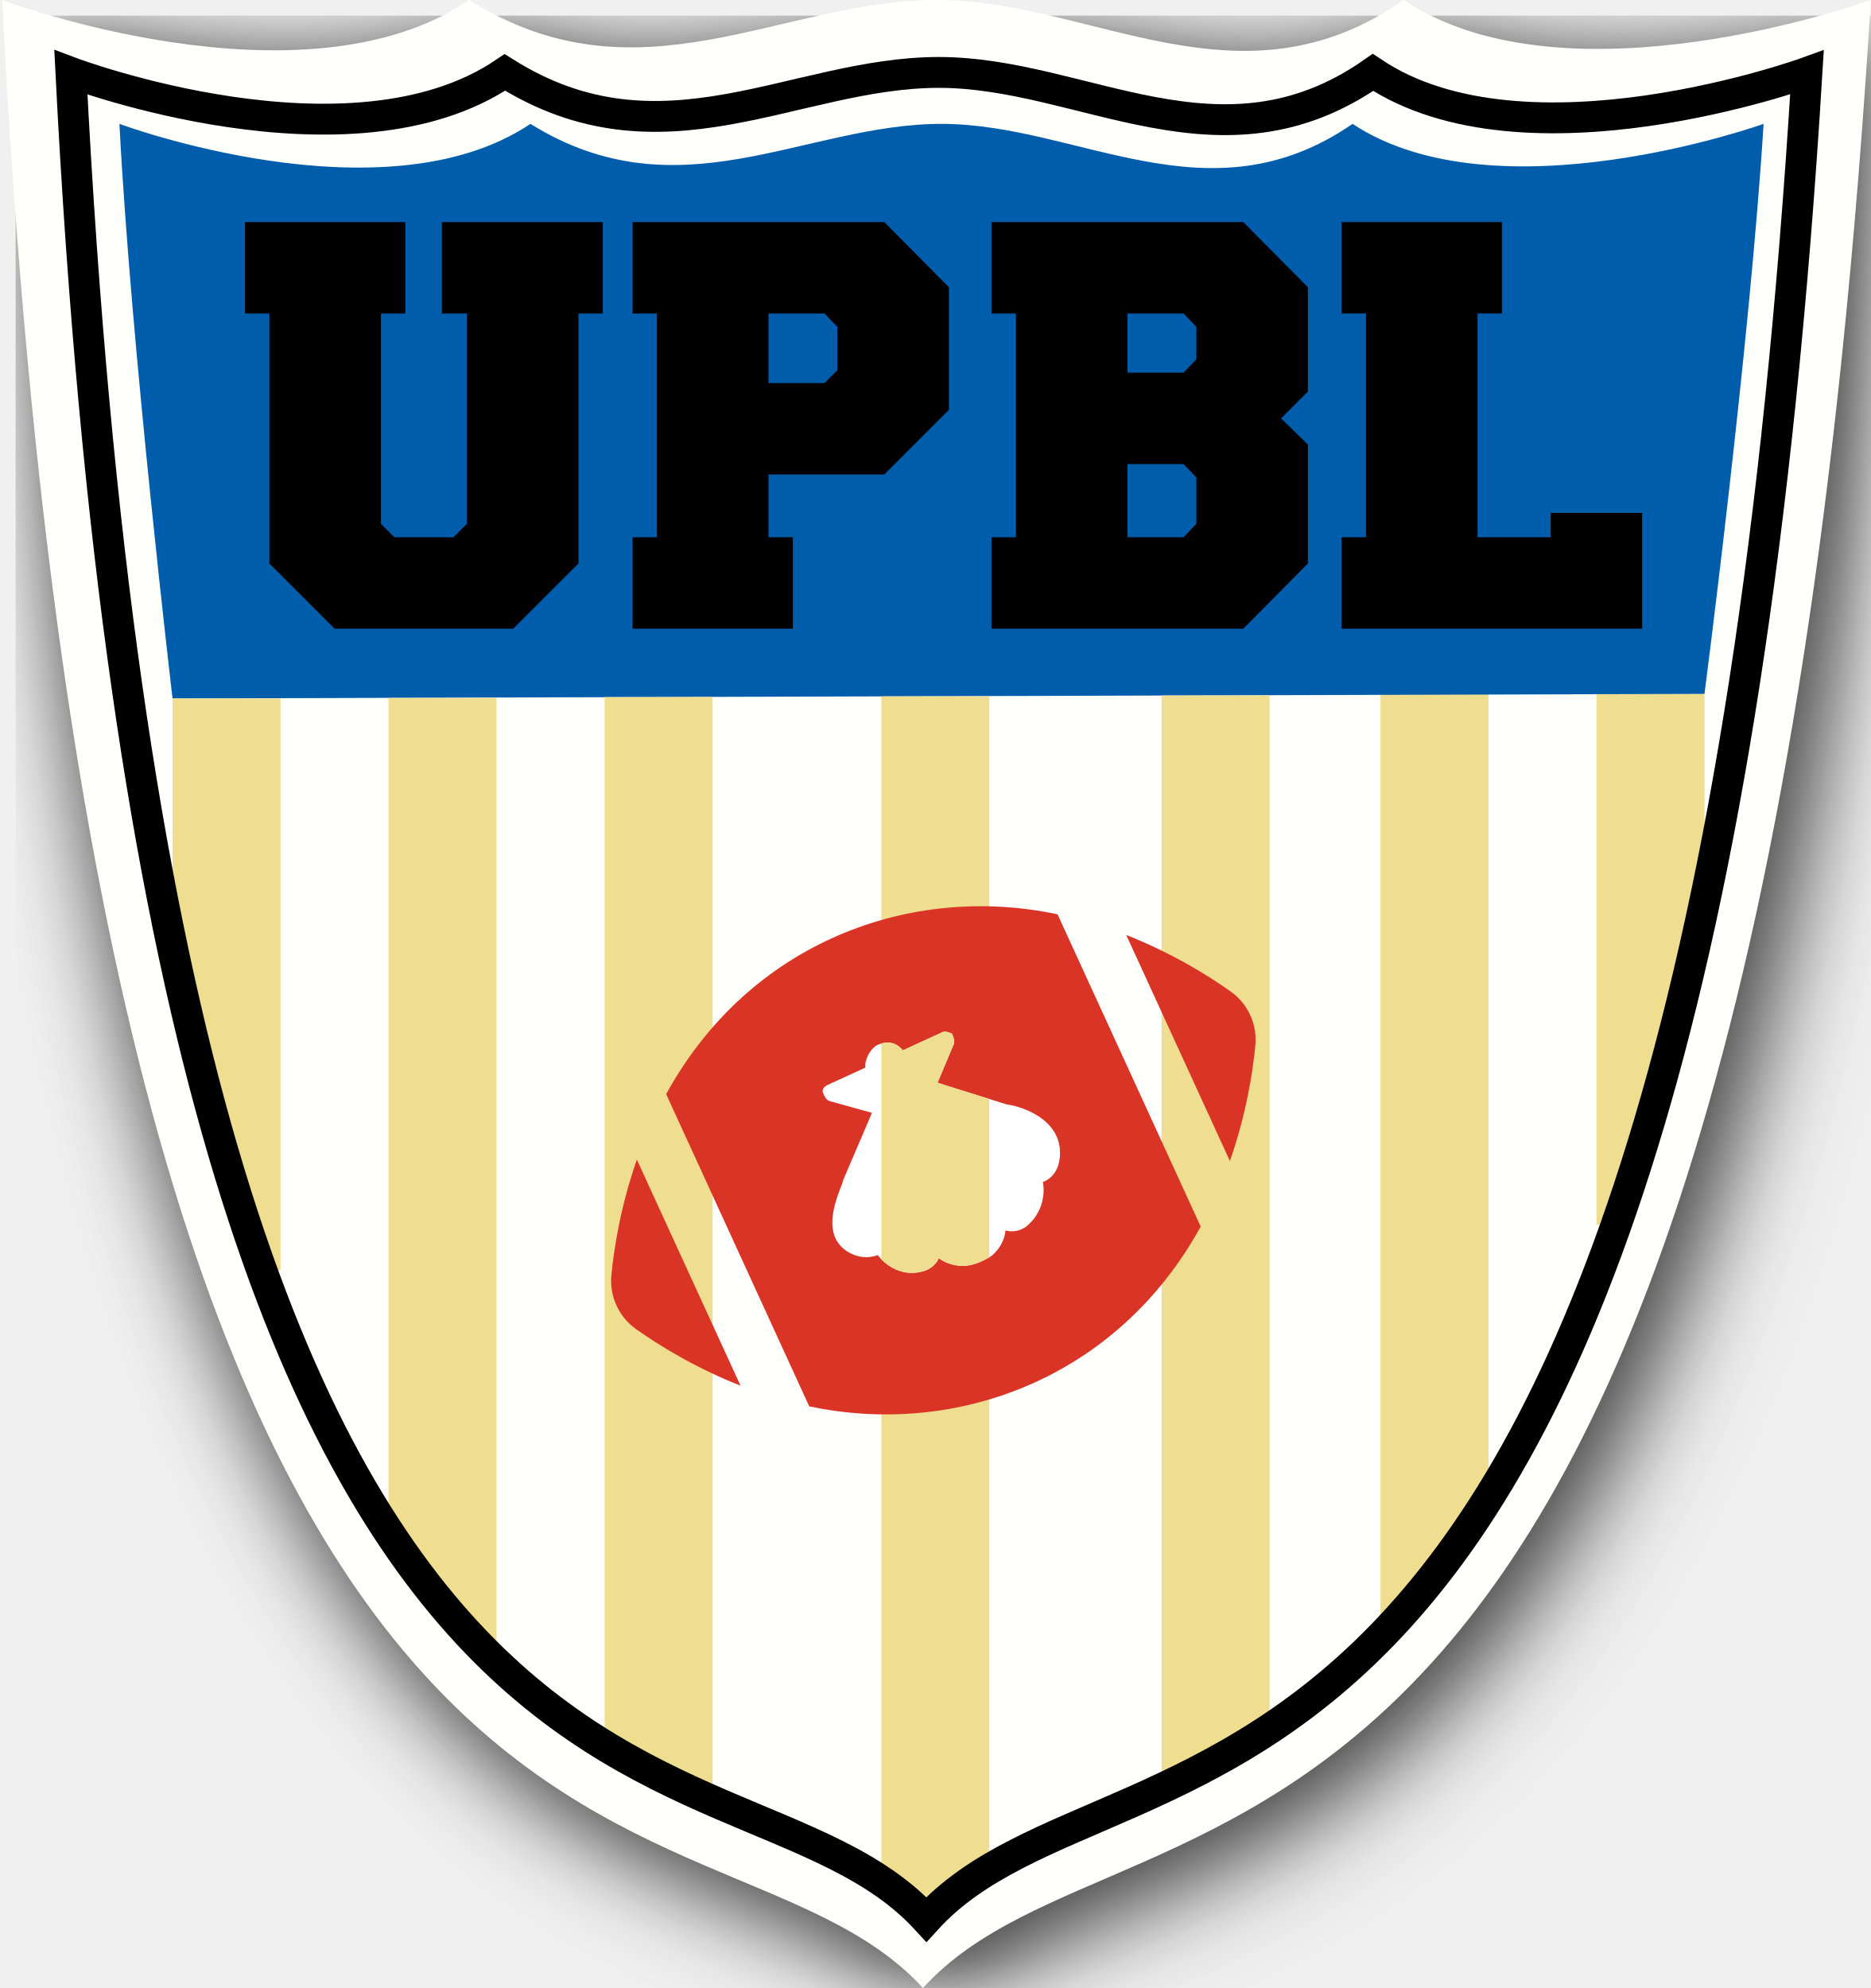
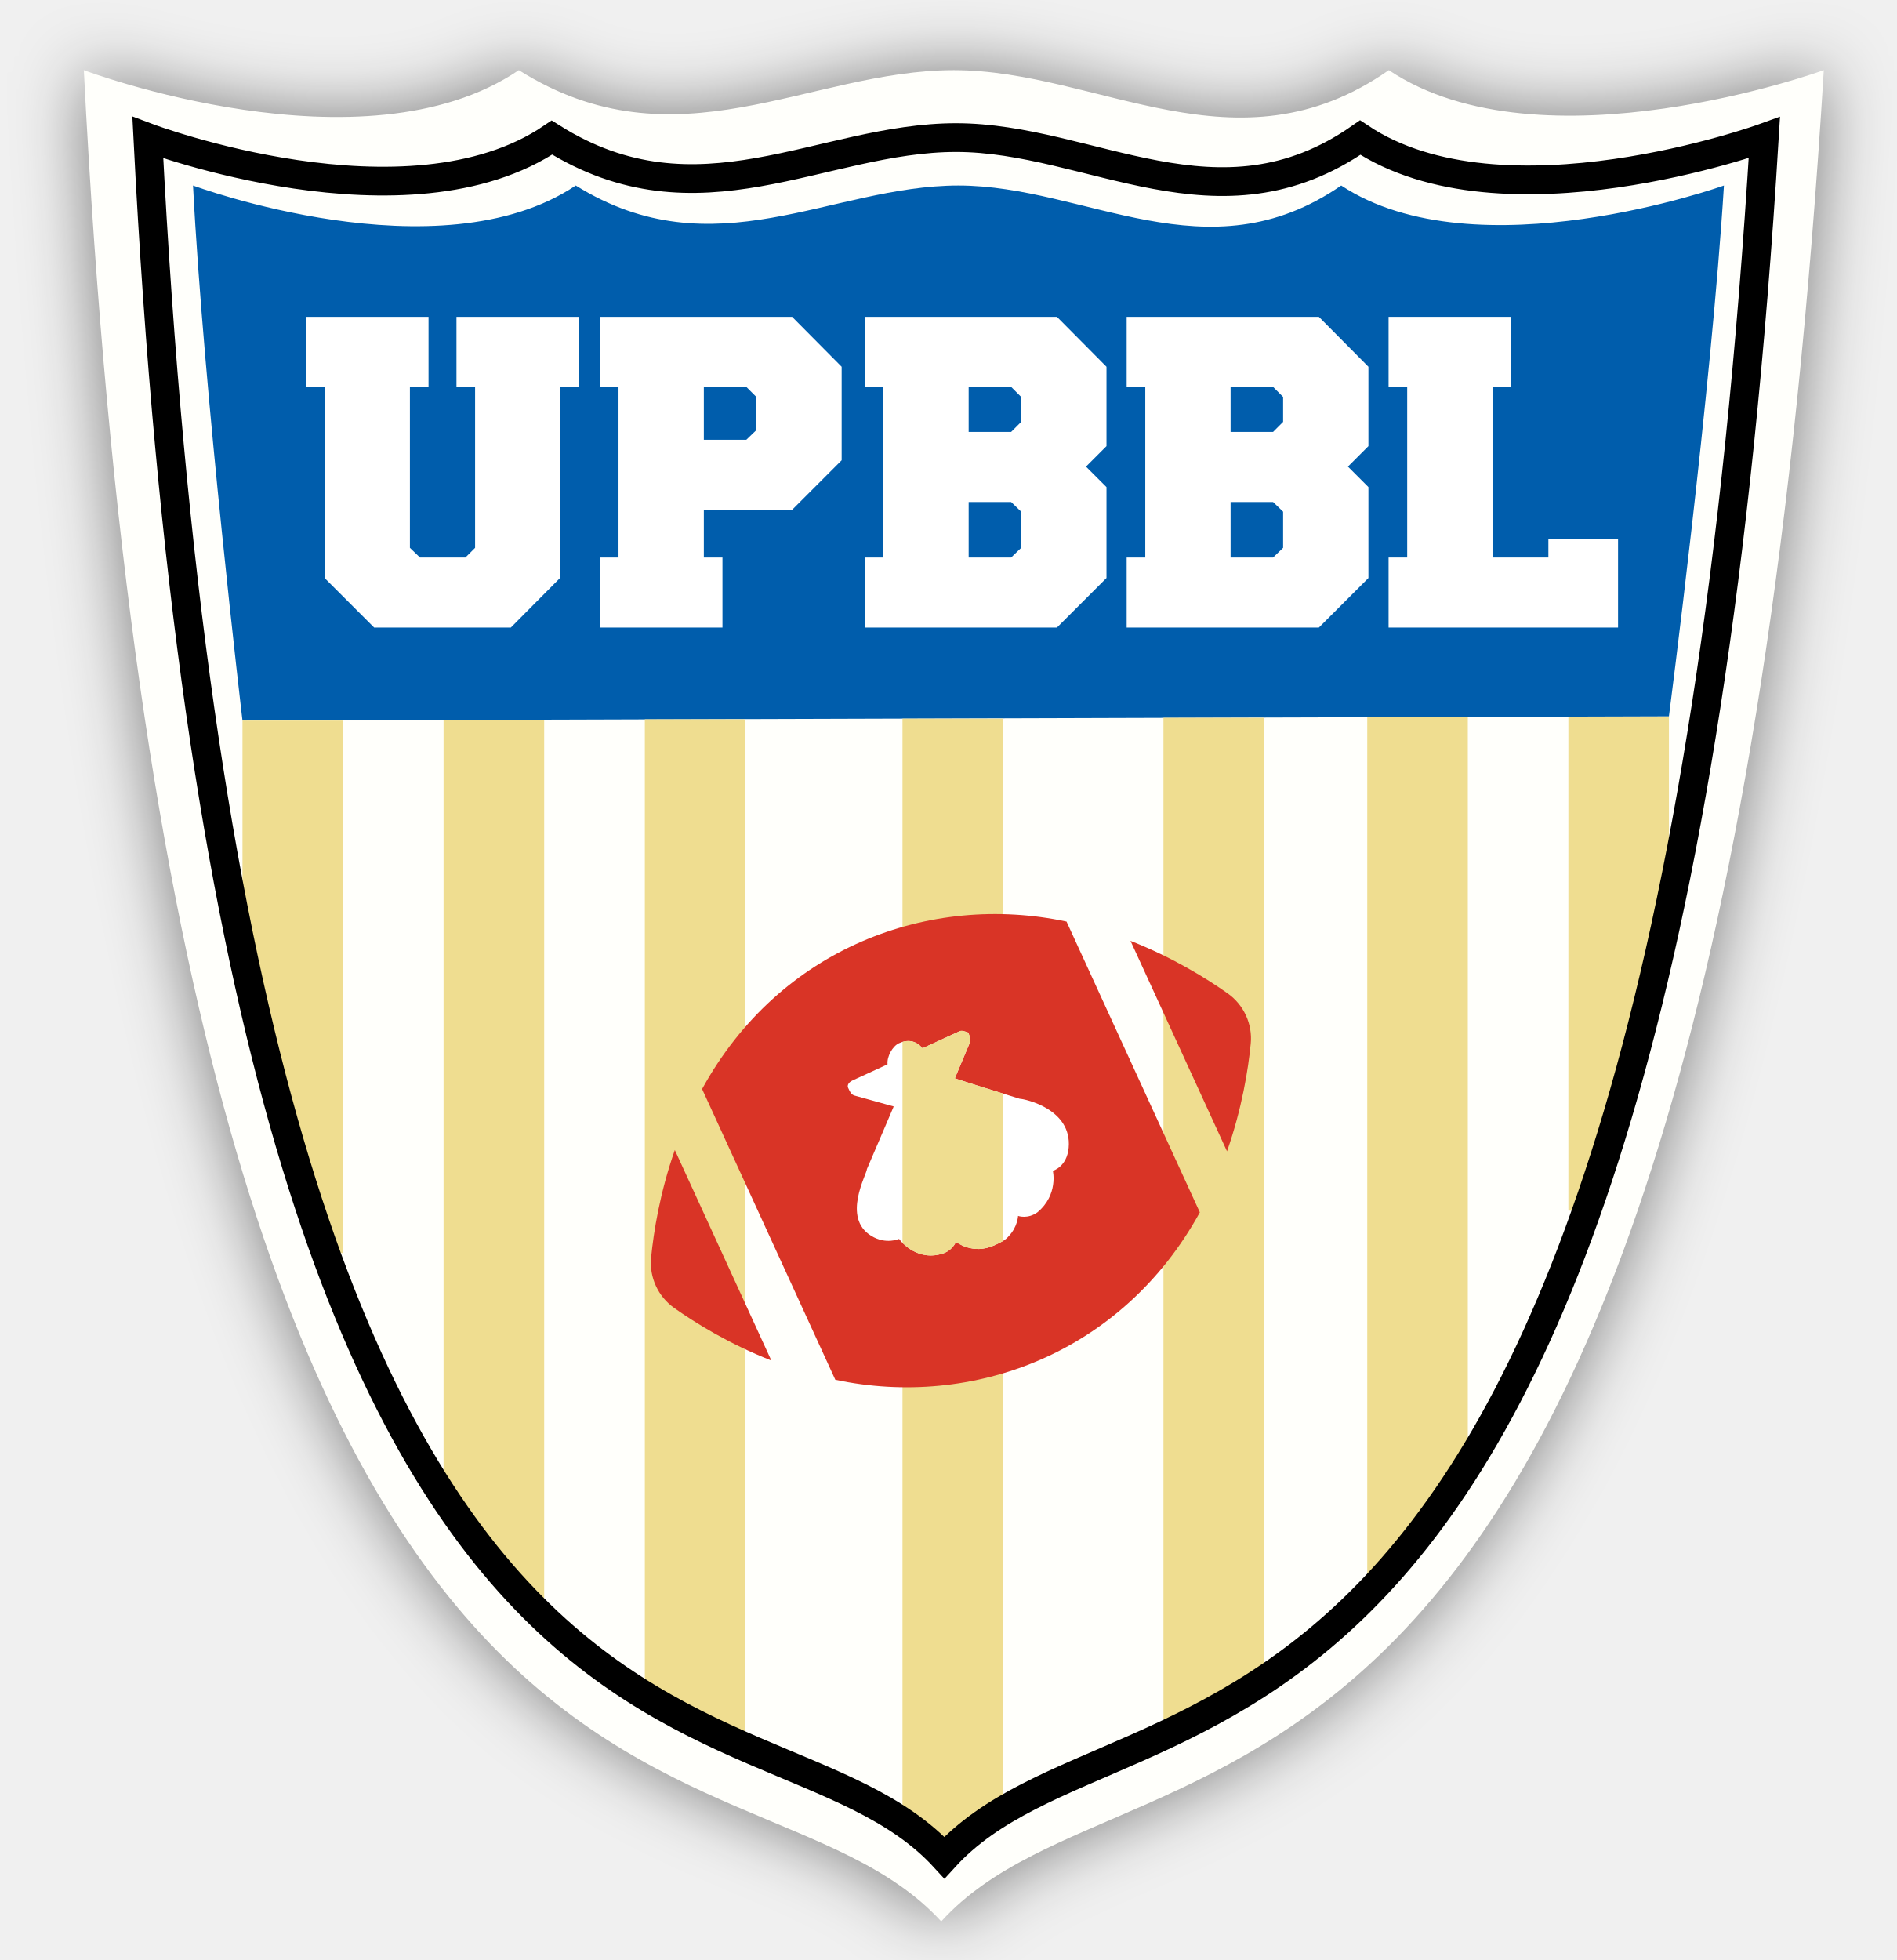
- <svg xmlns="http://www.w3.org/2000/svg" id="svg8" version="1.1" viewBox="0 0 121.251 128.839" height="184.056mm" width="173.216mm">
+ <svg xmlns="http://www.w3.org/2000/svg" id="svg8" version="1.1" viewBox="0 0 132.034 136.407" height="194.867mm" width="188.62mm">
  <defs id="defs2">
    <clipPath id="clipPath1090" clipPathUnits="userSpaceOnUse">
      <rect y="132.299" x="72.096" height="17.873" width="7" id="rect1092" style="fill:#d93426;fill-opacity:1;stroke:none;stroke-width:0.718;stroke-miterlimit:4;stroke-dasharray:none" />
    </clipPath>
    <clipPath id="clipPath1159" clipPathUnits="userSpaceOnUse">
      <path id="path1161" d="M 75.755,190.981 C 62.689,176.748 26.534,194.037 20.308,71.281 c 0,0 18.085,6.815 28.13,0 10.179,6.414 18.753,0 28.13,0 9.377,0 18.274,6.891 28.13,0 9.898,6.624 28.13,0 28.13,0 C 125.429,192.937 88.75,176.699 75.755,190.981 Z" style="fill:none;stroke:#000000;stroke-width:2;stroke-linecap:butt;stroke-linejoin:miter;stroke-miterlimit:4;stroke-dasharray:none;stroke-opacity:1" />
    </clipPath>
    <clipPath id="clipPath1244" clipPathUnits="userSpaceOnUse">
      <path id="path1246" d="M 75.755,190.981 C 62.689,176.748 26.534,194.037 20.308,71.281 c 0,0 18.085,6.815 28.13,0 10.179,6.414 18.753,0 28.13,0 9.377,0 18.274,6.891 28.13,0 9.898,6.624 28.13,0 28.13,0 C 125.429,192.937 88.75,176.699 75.755,190.981 Z" style="fill:none;stroke:#000000;stroke-width:2;stroke-linecap:butt;stroke-linejoin:miter;stroke-miterlimit:4;stroke-dasharray:none;stroke-opacity:1" />
    </clipPath>
    <clipPath id="clipPath1254" clipPathUnits="userSpaceOnUse">
      <path id="path1256" d="M 75.755,191.351 C 62.689,177.119 26.534,194.407 20.308,71.651 c 0,0 18.085,6.815 28.13,0 10.179,6.414 18.753,0 28.13,0 9.377,0 18.274,6.891 28.13,0 9.898,6.624 28.13,0 28.13,0 C 125.429,193.307 88.75,177.07 75.755,191.351 Z" style="fill:none;stroke:#000000;stroke-width:2;stroke-linecap:butt;stroke-linejoin:miter;stroke-miterlimit:4;stroke-dasharray:none;stroke-opacity:1" />
    </clipPath>
    <clipPath id="clipPath1264" clipPathUnits="userSpaceOnUse">
      <path id="path1266" d="m 75.755,190.981 c -13.066,-14.232 -49.221,3.056 -55.446,-119.7 0,0 18.085,6.815 28.13,0 10.179,6.414 18.753,0 28.13,0 9.377,0 18.274,6.891 28.13,0 9.898,6.624 28.13,0 28.13,0 C 125.429,192.937 88.75,176.699 75.755,190.981 Z" style="fill:none;stroke:#000000;stroke-width:2;stroke-linecap:butt;stroke-linejoin:miter;stroke-miterlimit:4;stroke-dasharray:none;stroke-opacity:1" />
    </clipPath>
    <clipPath id="clipPath1274" clipPathUnits="userSpaceOnUse">
      <path id="path1276" d="M 75.755,189.799 C 62.689,175.566 26.534,192.854 20.308,70.099 c 0,0 18.085,6.815 28.13,0 10.179,6.414 18.753,0 28.13,0 9.377,0 18.274,6.891 28.13,0 9.898,6.624 28.13,0 28.13,0 -7.4,121.656 -44.079,105.418 -57.074,119.7 z" style="fill:none;stroke:#000000;stroke-width:2;stroke-linecap:butt;stroke-linejoin:miter;stroke-miterlimit:4;stroke-dasharray:none;stroke-opacity:1" />
    </clipPath>
    <clipPath id="clipPath1284" clipPathUnits="userSpaceOnUse">
      <path id="path1286" d="m 75.755,191.351 c -13.066,-14.232 -49.221,3.056 -55.446,-119.7 0,0 18.085,6.815 28.13,0 10.179,6.414 18.753,0 28.13,0 9.377,0 18.274,6.891 28.13,0 9.898,6.624 28.13,0 28.13,0 C 125.429,193.307 88.75,177.07 75.755,191.351 Z" style="fill:none;stroke:#000000;stroke-width:2;stroke-linecap:butt;stroke-linejoin:miter;stroke-miterlimit:4;stroke-dasharray:none;stroke-opacity:1" />
    </clipPath>
    <clipPath id="clipPath1294" clipPathUnits="userSpaceOnUse">
      <path id="path1296" d="M 75.755,191.351 C 62.689,177.119 26.534,194.407 20.308,71.651 c 0,0 18.085,6.815 28.13,0 10.179,6.414 18.753,0 28.13,0 9.377,0 18.274,6.891 28.13,0 9.898,6.624 28.13,0 28.13,0 C 125.429,193.307 88.75,177.07 75.755,191.351 Z" style="fill:none;stroke:#000000;stroke-width:2;stroke-linecap:butt;stroke-linejoin:miter;stroke-miterlimit:4;stroke-dasharray:none;stroke-opacity:1" />
    </clipPath>
-     <filter style="color-interpolation-filters:sRGB;" id="filter1290">
-       <feFlood flood-opacity="0.498" flood-color="rgb(0,0,0)" result="flood" id="feFlood1280" />
-       <feComposite in="flood" in2="SourceGraphic" operator="in" result="composite1" id="feComposite1282" />
-       <feGaussianBlur in="composite1" stdDeviation="3" result="blur" id="feGaussianBlur1284" />
-       <feOffset dx="1" dy="1" result="offset" id="feOffset1286" />
-       <feComposite in="SourceGraphic" in2="offset" operator="over" result="fbSourceGraphic" id="feComposite1288" />
-       <feColorMatrix result="fbSourceGraphicAlpha" in="fbSourceGraphic" values="0 0 0 -1 0 0 0 0 -1 0 0 0 0 -1 0 0 0 0 1 0" id="feColorMatrix1292" />
-       <feFlood id="feFlood1294" flood-opacity="0.498" flood-color="rgb(0,0,0)" result="flood" in="fbSourceGraphic" />
-       <feComposite in2="fbSourceGraphic" id="feComposite1296" in="flood" operator="in" result="composite1" />
-       <feGaussianBlur id="feGaussianBlur1298" in="composite1" stdDeviation="3" result="blur" />
-       <feOffset id="feOffset1300" dx="1" dy="1" result="offset" />
-       <feComposite in2="offset" id="feComposite1302" in="fbSourceGraphic" operator="over" result="composite2" />
+     <filter id="filter1958" style="color-interpolation-filters:sRGB">
+       <feFlood id="feFlood1948" result="flood" flood-color="rgb(0,0,0)" flood-opacity="0.498" />
+       <feComposite id="feComposite1950" result="composite1" operator="in" in2="SourceGraphic" in="flood" />
+       <feGaussianBlur id="feGaussianBlur1952" result="blur" stdDeviation="2.4" in="composite1" />
+       <feOffset id="feOffset1954" result="offset" dy="-1.08247e-15" dx="-6.38378e-16" />
+       <feComposite id="feComposite1956" result="composite2" operator="over" in2="offset" in="SourceGraphic" />
    </filter>
  </defs>
-   <g transform="translate(-15.71396,-66.95714)" id="layer1">
-     <g id="g1340">
-       <g aria-label="upbl" transform="matrix(0.1852083,0,0,0.1852083,-8.704792,-19.81729)" style="font-style:normal;font-variant:normal;font-weight:normal;font-stretch:normal;font-size:40px;line-height:1.25;font-family:Freshman;-inkscape-font-specification:Freshman;letter-spacing:0px;word-spacing:0px;fill:#000000;fill-opacity:1;stroke:none" id="flowRoot848" />
-       <g id="g868" style="filter:url(#filter1290)">
-         <path id="path4661-3" d="m 75.534,195.796 c -14.064,-15.319 -52.979,3.289 -59.68,-128.839 0,0 19.466,7.336 30.278,0 10.956,6.904 20.185,0 30.278,0 10.093,0 19.669,7.418 30.278,0 10.653,7.13 30.278,0 30.278,0 C 129.001,197.901 89.521,180.424 75.534,195.796 Z" style="fill:#fffffb;fill-opacity:1;stroke:none;stroke-width:2.153;stroke-linecap:butt;stroke-linejoin:miter;stroke-miterlimit:4;stroke-dasharray:none;stroke-opacity:1" />
-         <rect clip-path="url(#clipPath1244)" y="111.926" x="105.187" height="59.786" width="7" id="rect915-1" style="fill:#efdd90;fill-opacity:1;stroke:none;stroke-width:1.313;stroke-miterlimit:4;stroke-dasharray:none" />
-         <rect transform="matrix(1,0,0,1.029086,0,-3.255489)" clip-path="url(#clipPath1159)" y="111.926" x="119.187" height="33.43" width="7" id="rect915-5" style="fill:#efdd90;fill-opacity:1;stroke:none;stroke-width:0.982;stroke-miterlimit:4;stroke-dasharray:none" />
-         <path id="path4661-3-7" d="m 26.897,112.224 c 0,0 -2.705,-22.883 -3.442,-37.239 0,0 17.127,6.376 26.64,0 9.639,6.001 17.76,0 26.64,0 8.88,0 17.306,6.447 26.64,0 9.374,6.197 26.64,0 26.64,0 -0.876,14.227 -3.83,36.941 -3.83,36.941 z" style="fill:#005dac;fill-opacity:1;stroke:none;stroke-width:1.883;stroke-linecap:butt;stroke-linejoin:miter;stroke-miterlimit:4;stroke-dasharray:none;stroke-opacity:1" />
-         <path id="path2109" style="font-style:normal;font-variant:normal;font-weight:normal;font-stretch:normal;font-size:213.333px;line-height:1.25;font-family:Freshman;-inkscape-font-specification:Freshman;letter-spacing:0px;word-spacing:0px;fill:#000000;fill-opacity:1;stroke:none" d="M 334.267,665.693 311.44,688.52 H 248.933 L 226.107,665.693 V 578.226 h -8.533 v -32 H 273.68 v 32 h -8.533 v 73.6 l 4.693,4.693 h 20.693 l 4.693,-4.693 V 578.226 H 286.48 v -32 h 56.32 v 32 h -8.533 z" transform="matrix(0.1852083,0,0,0.1852083,-8.704792,-19.81729)" />
-         <path id="path2111" style="font-style:normal;font-variant:normal;font-weight:normal;font-stretch:normal;font-size:213.333px;line-height:1.25;font-family:Freshman;-inkscape-font-specification:Freshman;letter-spacing:0px;word-spacing:0px;fill:#000000;fill-opacity:1;stroke:none" d="m 441.305,634.546 h -40.533 v 21.973 h 8.533 v 32 h -56.107 v -32 h 8.533 V 578.226 h -8.533 v -32 H 441.305 l 22.613,22.827 v 42.88 z M 400.772,602.546 h 19.627 l 4.48,-4.48 v -15.147 l -4.48,-4.693 h -19.627 z" transform="matrix(0.1852083,0,0,0.1852083,-8.704792,-19.81729)" />
-         <path id="path2113" style="font-style:normal;font-variant:normal;font-weight:normal;font-stretch:normal;font-size:213.333px;line-height:1.25;font-family:Freshman;-inkscape-font-specification:Freshman;letter-spacing:0px;word-spacing:0px;fill:#000000;fill-opacity:1;stroke:none" d="m 589.543,624.093 v 41.6 L 566.93,688.52 h -88.107 v -32 h 8.533 V 578.226 h -8.533 v -32 H 566.93 l 22.613,22.827 v 36.48 l -9.387,9.387 z m -39.04,11.52 -4.48,-4.693 h -19.627 v 25.6 h 19.627 l 4.48,-4.693 z m 0,-52.693 -4.48,-4.693 h -19.627 v 20.693 h 19.627 l 4.48,-4.693 z" transform="matrix(0.1852083,0,0,0.1852083,-8.704792,-19.81729)" />
-         <path id="path2115" style="font-style:normal;font-variant:normal;font-weight:normal;font-stretch:normal;font-size:213.333px;line-height:1.25;font-family:Freshman;-inkscape-font-specification:Freshman;letter-spacing:0px;word-spacing:0px;fill:#000000;fill-opacity:1;stroke:none" d="m 648.897,578.226 v 78.293 h 25.6 v -8.533 h 32 v 40.533 H 601.323 v -32 h 8.533 V 578.226 h -8.533 v -32 H 657.43 v 32 z" transform="matrix(0.1852083,0,0,0.1852083,-8.704792,-19.81729)" />
-         <rect transform="matrix(1,0,0,1.018074,0.00578976,-2.117433)" clip-path="url(#clipPath1274)" y="112.224" x="54.897" height="72.457" width="7" id="rect915-7" style="fill:#efdd90;fill-opacity:1;stroke:none;stroke-width:1.445;stroke-miterlimit:4;stroke-dasharray:none" />
-         <rect transform="matrix(1,0,0,0.9979071,0.7408333,0.3979503)" clip-path="url(#clipPath1284)" y="111.926" x="72.096" height="78.219" width="7" id="rect915-01" style="fill:#efdd90;fill-opacity:1;stroke:none;stroke-width:1.502;stroke-miterlimit:4;stroke-dasharray:none" />
-         <rect transform="matrix(1,0,0,0.9985072,0,0.2712651)" clip-path="url(#clipPath1294)" y="111.926" x="91.002" height="69.787" width="7" id="rect915-03" style="fill:#efdd90;fill-opacity:1;stroke:none;stroke-width:1.418;stroke-miterlimit:4;stroke-dasharray:none" />
-         <path style="fill:#d93426;fill-opacity:1;stroke:none;stroke-width:0.073;stroke-opacity:1" d="m 97.077,134.708 c 0.132,-1.363 -0.482,-2.699 -1.599,-3.493 -1.468,-1.04 -3.82,-2.501 -6.771,-3.664 l 6.719,14.65 c 1.044,-2.987 1.477,-5.704 1.651,-7.493 z m -41.738,14.895 c -0.132,1.363 0.482,2.699 1.599,3.493 1.468,1.04 3.82,2.501 6.771,3.664 l -6.719,-14.65 c -1.044,2.987 -1.477,5.704 -1.651,7.493 z m 3.549,-11.738 9.273,20.234 c 9.527,2.024 19.967,-1.81 25.373,-11.65 l -9.279,-20.237 c -9.527,-2.024 -19.967,1.81 -25.366,11.653 z" id="path904" />
-         <path style="fill:#ffffff;stroke:none;stroke-width:1.672;stroke-opacity:1" id="path18" d="m 70.363,143.433 c 0.891,-2.066 1.863,-4.354 1.863,-4.354 l -2.744,-0.763 c -0.222,-0.082 -0.292,-0.235 -0.431,-0.538 -0.07,-0.152 0.012,-0.373 0.316,-0.513 l 2.431,-1.118 c -0.058,-0.526 0.34,-1.261 0.796,-1.47 0.608,-0.279 1.203,-0.185 1.635,0.353 l 2.583,-1.188 c 0.152,-0.07 0.374,0.012 0.595,0.094 0.07,0.152 0.21,0.456 0.128,0.678 l -1.055,2.51 c 0.222,0.082 2.37,0.751 4.518,1.42 0.374,0.012 3.643,0.718 3.406,3.404 -0.119,1.343 -1.1,1.61 -1.1,1.61 0,0 0.395,1.659 -1.067,2.883 -0.69,0.501 -1.355,0.255 -1.355,0.255 0,0 -0.024,0.748 -0.644,1.401 -0.234,0.291 -0.538,0.431 -0.994,0.641 -1.519,0.699 -2.686,-0.237 -2.686,-0.237 0,0 -0.246,0.666 -1.076,0.862 -1.811,0.465 -2.883,-1.067 -2.883,-1.067 0,0 -0.912,0.419 -1.939,-0.213 -2.054,-1.264 -0.309,-4.275 -0.297,-4.649" class="st3" />
-         <rect transform="matrix(1.000534,0,0,1.000534,-0.02557944,-0.09267337)" clip-path="url(#clipPath1264)" y="112.224" x="40.897" height="61.306" width="7" id="rect915-0" style="fill:#efdd90;fill-opacity:1;stroke:none;stroke-width:1.329;stroke-miterlimit:4;stroke-dasharray:none" />
-         <path transform="translate(0.7408333)" clip-path="url(#clipPath1090)" style="fill:#efdd90;fill-opacity:1;stroke-width:1.672" id="path18-4" d="m 69.622,143.433 c 0.891,-2.066 1.863,-4.354 1.863,-4.354 l -2.744,-0.763 c -0.222,-0.082 -0.292,-0.235 -0.431,-0.538 -0.07,-0.152 0.012,-0.373 0.316,-0.513 l 2.431,-1.118 c -0.058,-0.526 0.34,-1.261 0.796,-1.47 0.608,-0.279 1.203,-0.185 1.635,0.353 l 2.583,-1.188 c 0.152,-0.07 0.374,0.012 0.595,0.094 0.07,0.152 0.21,0.456 0.128,0.678 l -1.055,2.51 c 0.222,0.082 2.37,0.751 4.518,1.42 0.374,0.012 3.643,0.718 3.406,3.404 -0.119,1.343 -1.1,1.61 -1.1,1.61 0,0 0.395,1.659 -1.067,2.883 -0.69,0.501 -1.355,0.255 -1.355,0.255 0,0 -0.024,0.748 -0.644,1.401 -0.234,0.291 -0.538,0.431 -0.994,0.641 -1.519,0.699 -2.686,-0.237 -2.686,-0.237 0,0 -0.246,0.666 -1.076,0.862 -1.811,0.465 -2.883,-1.067 -2.883,-1.067 0,0 -0.912,0.419 -1.939,-0.213 -2.054,-1.264 -0.309,-4.275 -0.297,-4.649" class="st3" />
-         <rect clip-path="url(#clipPath1254)" y="112.224" x="26.897" height="37.061" width="7" id="rect915-04" style="fill:#efdd90;fill-opacity:1;stroke:none;stroke-width:1.034;stroke-miterlimit:4;stroke-dasharray:none" />
-         <path id="path4661" d="M 75.755,191.351 C 62.689,177.119 26.534,194.407 20.308,71.651 c 0,0 18.085,6.815 28.13,0 10.179,6.414 18.753,0 28.13,0 9.377,0 18.274,6.891 28.13,0 9.898,6.624 28.13,0 28.13,0 C 125.429,193.307 88.75,177.07 75.755,191.351 Z" style="fill:none;stroke:#000000;stroke-width:2;stroke-linecap:butt;stroke-linejoin:miter;stroke-miterlimit:4;stroke-dasharray:none;stroke-opacity:1" />
+   <g id="layer1" transform="translate(-3.742822,-72.27318)">
+     <flowRoot transform="matrix(0.1852083,0,0,0.1852083,-8.704792,-19.81729)" style="font-style:normal;font-variant:normal;font-weight:normal;font-stretch:normal;font-size:40px;line-height:1.25;font-family:Freshman;-inkscape-font-specification:Freshman;letter-spacing:0px;word-spacing:0px;fill:#000000;fill-opacity:1;stroke:none" id="flowRoot848" xml:space="preserve">
+       <flowRegion id="flowRegion850">
+         <rect y="480.52" x="218" height="354" width="526" id="rect852" />
+       </flowRegion>
+       <flowPara style="font-size:213.333px" id="flowPara854">uppbluu</flowPara>
+     </flowRoot>
+     <g id="g964" transform="translate(-6.276226,10.19887)">
+       <path style="fill:#fffffb;fill-opacity:1;stroke:none;stroke-width:2.153;stroke-linecap:butt;stroke-linejoin:miter;stroke-miterlimit:4;stroke-dasharray:none;stroke-opacity:1;filter:url(#filter1958)" d="m 75.534,195.796 c -14.064,-15.319 -52.979,3.289 -59.68,-128.839 0,0 19.466,7.336 30.278,0 10.956,6.904 20.185,0 30.278,0 10.093,0 19.669,7.418 30.278,0 10.653,7.13 30.278,0 30.278,0 C 129.001,197.901 89.521,180.424 75.534,195.796 Z" id="path4661-3" />
+       <rect style="fill:#efdd90;fill-opacity:1;stroke:none;stroke-width:1.313;stroke-miterlimit:4;stroke-dasharray:none" id="rect915-1" width="7" height="59.786" x="105.187" y="111.926" clip-path="url(#clipPath1244)" />
+       <rect style="fill:#efdd90;fill-opacity:1;stroke:none;stroke-width:0.982;stroke-miterlimit:4;stroke-dasharray:none" id="rect915-5" width="7" height="33.43" x="119.187" y="111.926" clip-path="url(#clipPath1159)" transform="matrix(1,0,0,1.029086,0,-3.255489)" />
+       <path style="fill:#005dac;fill-opacity:1;stroke:none;stroke-width:1.883;stroke-linecap:butt;stroke-linejoin:miter;stroke-miterlimit:4;stroke-dasharray:none;stroke-opacity:1" d="m 26.897,112.224 c 0,0 -2.705,-22.883 -3.442,-37.239 0,0 17.127,6.376 26.64,0 9.639,6.001 17.76,0 26.64,0 8.88,0 17.306,6.447 26.64,0 9.374,6.197 26.64,0 26.64,0 -0.876,14.227 -3.83,36.941 -3.83,36.941 z" id="path4661-3-7" />
+       <rect style="fill:#efdd90;fill-opacity:1;stroke:none;stroke-width:1.445;stroke-miterlimit:4;stroke-dasharray:none" id="rect915-7" width="7" height="72.457" x="54.897" y="112.224" clip-path="url(#clipPath1274)" transform="matrix(1,0,0,1.018074,0.00578976,-2.117433)" />
+       <rect style="fill:#efdd90;fill-opacity:1;stroke:none;stroke-width:1.502;stroke-miterlimit:4;stroke-dasharray:none" id="rect915-01" width="7" height="78.219" x="72.096" y="111.926" clip-path="url(#clipPath1284)" transform="matrix(1,0,0,0.9979071,0.7408333,0.3979503)" />
+       <rect style="fill:#efdd90;fill-opacity:1;stroke:none;stroke-width:1.418;stroke-miterlimit:4;stroke-dasharray:none" id="rect915-03" width="7" height="69.787" x="91.002" y="111.926" clip-path="url(#clipPath1294)" transform="matrix(1,0,0,0.9985072,0,0.2712651)" />
+       <path id="path904" d="m 97.077,134.708 c 0.132,-1.363 -0.482,-2.699 -1.599,-3.493 -1.468,-1.04 -3.82,-2.501 -6.771,-3.664 l 6.719,14.65 c 1.044,-2.987 1.477,-5.704 1.651,-7.493 z m -41.738,14.895 c -0.132,1.363 0.482,2.699 1.599,3.493 1.468,1.04 3.82,2.501 6.771,3.664 l -6.719,-14.65 c -1.044,2.987 -1.477,5.704 -1.651,7.493 z m 3.549,-11.738 9.273,20.234 c 9.527,2.024 19.967,-1.81 25.373,-11.65 l -9.279,-20.237 c -9.527,-2.024 -19.967,1.81 -25.366,11.653 z" style="fill:#d93426;fill-opacity:1;stroke:none;stroke-width:0.073;stroke-opacity:1" />
+       <path class="st3" d="m 70.363,143.433 c 0.891,-2.066 1.863,-4.354 1.863,-4.354 l -2.744,-0.763 c -0.222,-0.082 -0.292,-0.235 -0.431,-0.538 -0.07,-0.152 0.012,-0.373 0.316,-0.513 l 2.431,-1.118 c -0.058,-0.526 0.34,-1.261 0.796,-1.47 0.608,-0.279 1.203,-0.185 1.635,0.353 l 2.583,-1.188 c 0.152,-0.07 0.374,0.012 0.595,0.094 0.07,0.152 0.21,0.456 0.128,0.678 l -1.055,2.51 c 0.222,0.082 2.37,0.751 4.518,1.42 0.374,0.012 3.643,0.718 3.406,3.404 -0.119,1.343 -1.1,1.61 -1.1,1.61 0,0 0.395,1.659 -1.067,2.883 -0.69,0.501 -1.355,0.255 -1.355,0.255 0,0 -0.024,0.748 -0.644,1.401 -0.234,0.291 -0.538,0.431 -0.994,0.641 -1.519,0.699 -2.686,-0.237 -2.686,-0.237 0,0 -0.246,0.666 -1.076,0.862 -1.811,0.465 -2.883,-1.067 -2.883,-1.067 0,0 -0.912,0.419 -1.939,-0.213 -2.054,-1.264 -0.309,-4.275 -0.297,-4.649" id="path18" style="fill:#ffffff;stroke:none;stroke-width:1.672;stroke-opacity:1" />
+       <rect style="fill:#efdd90;fill-opacity:1;stroke:none;stroke-width:1.329;stroke-miterlimit:4;stroke-dasharray:none" id="rect915-0" width="7" height="61.306" x="40.897" y="112.224" clip-path="url(#clipPath1264)" transform="matrix(1.000534,0,0,1.000534,-0.02557944,-0.09267337)" />
+       <path class="st3" d="m 69.622,143.433 c 0.891,-2.066 1.863,-4.354 1.863,-4.354 l -2.744,-0.763 c -0.222,-0.082 -0.292,-0.235 -0.431,-0.538 -0.07,-0.152 0.012,-0.373 0.316,-0.513 l 2.431,-1.118 c -0.058,-0.526 0.34,-1.261 0.796,-1.47 0.608,-0.279 1.203,-0.185 1.635,0.353 l 2.583,-1.188 c 0.152,-0.07 0.374,0.012 0.595,0.094 0.07,0.152 0.21,0.456 0.128,0.678 l -1.055,2.51 c 0.222,0.082 2.37,0.751 4.518,1.42 0.374,0.012 3.643,0.718 3.406,3.404 -0.119,1.343 -1.1,1.61 -1.1,1.61 0,0 0.395,1.659 -1.067,2.883 -0.69,0.501 -1.355,0.255 -1.355,0.255 0,0 -0.024,0.748 -0.644,1.401 -0.234,0.291 -0.538,0.431 -0.994,0.641 -1.519,0.699 -2.686,-0.237 -2.686,-0.237 0,0 -0.246,0.666 -1.076,0.862 -1.811,0.465 -2.883,-1.067 -2.883,-1.067 0,0 -0.912,0.419 -1.939,-0.213 -2.054,-1.264 -0.309,-4.275 -0.297,-4.649" id="path18-4" style="fill:#efdd90;fill-opacity:1;stroke-width:1.672" clip-path="url(#clipPath1090)" transform="translate(0.7408333)" />
+       <rect style="fill:#efdd90;fill-opacity:1;stroke:none;stroke-width:1.034;stroke-miterlimit:4;stroke-dasharray:none" id="rect915-04" width="7" height="37.061" x="26.897" y="112.224" clip-path="url(#clipPath1254)" />
+       <path style="fill:none;stroke:#000000;stroke-width:2;stroke-linecap:butt;stroke-linejoin:miter;stroke-miterlimit:4;stroke-dasharray:none;stroke-opacity:1" d="M 75.755,191.351 C 62.689,177.119 26.534,194.407 20.308,71.651 c 0,0 18.085,6.815 28.13,0 10.179,6.414 18.753,0 28.13,0 9.377,0 18.274,6.891 28.13,0 9.898,6.624 28.13,0 28.13,0 C 125.429,193.307 88.75,177.07 75.755,191.351 Z" id="path4661" />
+       <g id="text1451" style="font-style:normal;font-variant:normal;font-weight:normal;font-stretch:normal;font-size:29.633px;line-height:1.25;font-family:Freshman;-inkscape-font-specification:Freshman;letter-spacing:0px;word-spacing:0px;fill:#000000;fill-opacity:1;stroke:none;stroke-width:0.185" aria-label="UPBBL">
+         <path id="path58" style="font-size:25.929px;fill:#ffffff;stroke-width:0.185" d="m 49.025,102.275 -3.449,3.475 H 36.061 L 32.612,102.301 V 88.999 h -1.296 v -4.875 h 8.531 v 4.875 h -1.296 v 11.201 l 0.7,0.674 h 3.163 l 0.674,-0.674 V 88.999 h -1.296 v -4.875 h 8.531 v 4.849 h -1.296 z" />
+         <path id="path60" style="font-size:25.929px;fill:#ffffff;stroke-width:0.185" d="m 65.155,97.556 h -6.145 v 3.319 h 1.296 v 4.875 h -8.531 v -4.875 h 1.296 V 88.999 h -1.296 v -4.875 h 13.379 l 3.449,3.475 v 6.508 z m -6.145,-4.875 h 2.956 l 0.7,-0.674 v -2.308 l -0.7,-0.7 h -2.956 z" />
+         <path id="path62" style="font-size:25.929px;fill:#ffffff;stroke-width:0.185" d="m 87.037,95.974 v 6.327 l -3.449,3.449 h -13.379 v -4.875 h 1.296 V 88.999 h -1.296 v -4.875 h 13.379 l 3.449,3.475 v 5.523 l -1.426,1.426 z m -5.938,1.711 -0.7,-0.674 h -2.956 v 3.863 h 2.956 l 0.7,-0.674 z m 0,-7.986 -0.7,-0.7 h -2.956 v 3.137 h 2.956 l 0.7,-0.7 z" />
+         <path id="path64" style="font-size:25.929px;fill:#ffffff;stroke-width:0.185" d="m 105.269,95.974 v 6.327 l -3.449,3.449 H 88.441 v -4.875 h 1.296 V 88.999 H 88.441 v -4.875 h 13.379 l 3.449,3.475 v 5.523 l -1.426,1.426 z m -5.938,1.711 -0.7,-0.674 h -2.956 v 3.863 h 2.956 l 0.7,-0.674 z m 0,-7.986 -0.7,-0.7 h -2.956 v 3.137 h 2.956 l 0.7,-0.7 z" />
+         <path id="path66" style="font-size:25.929px;fill:#ffffff;stroke-width:0.185" d="M 113.906,88.999 V 100.875 h 3.889 v -1.296 h 4.849 v 6.171 h -15.972 v -4.875 h 1.296 V 88.999 h -1.296 v -4.875 h 8.531 v 4.875 z" />
      </g>
    </g>
  </g>
</svg>
